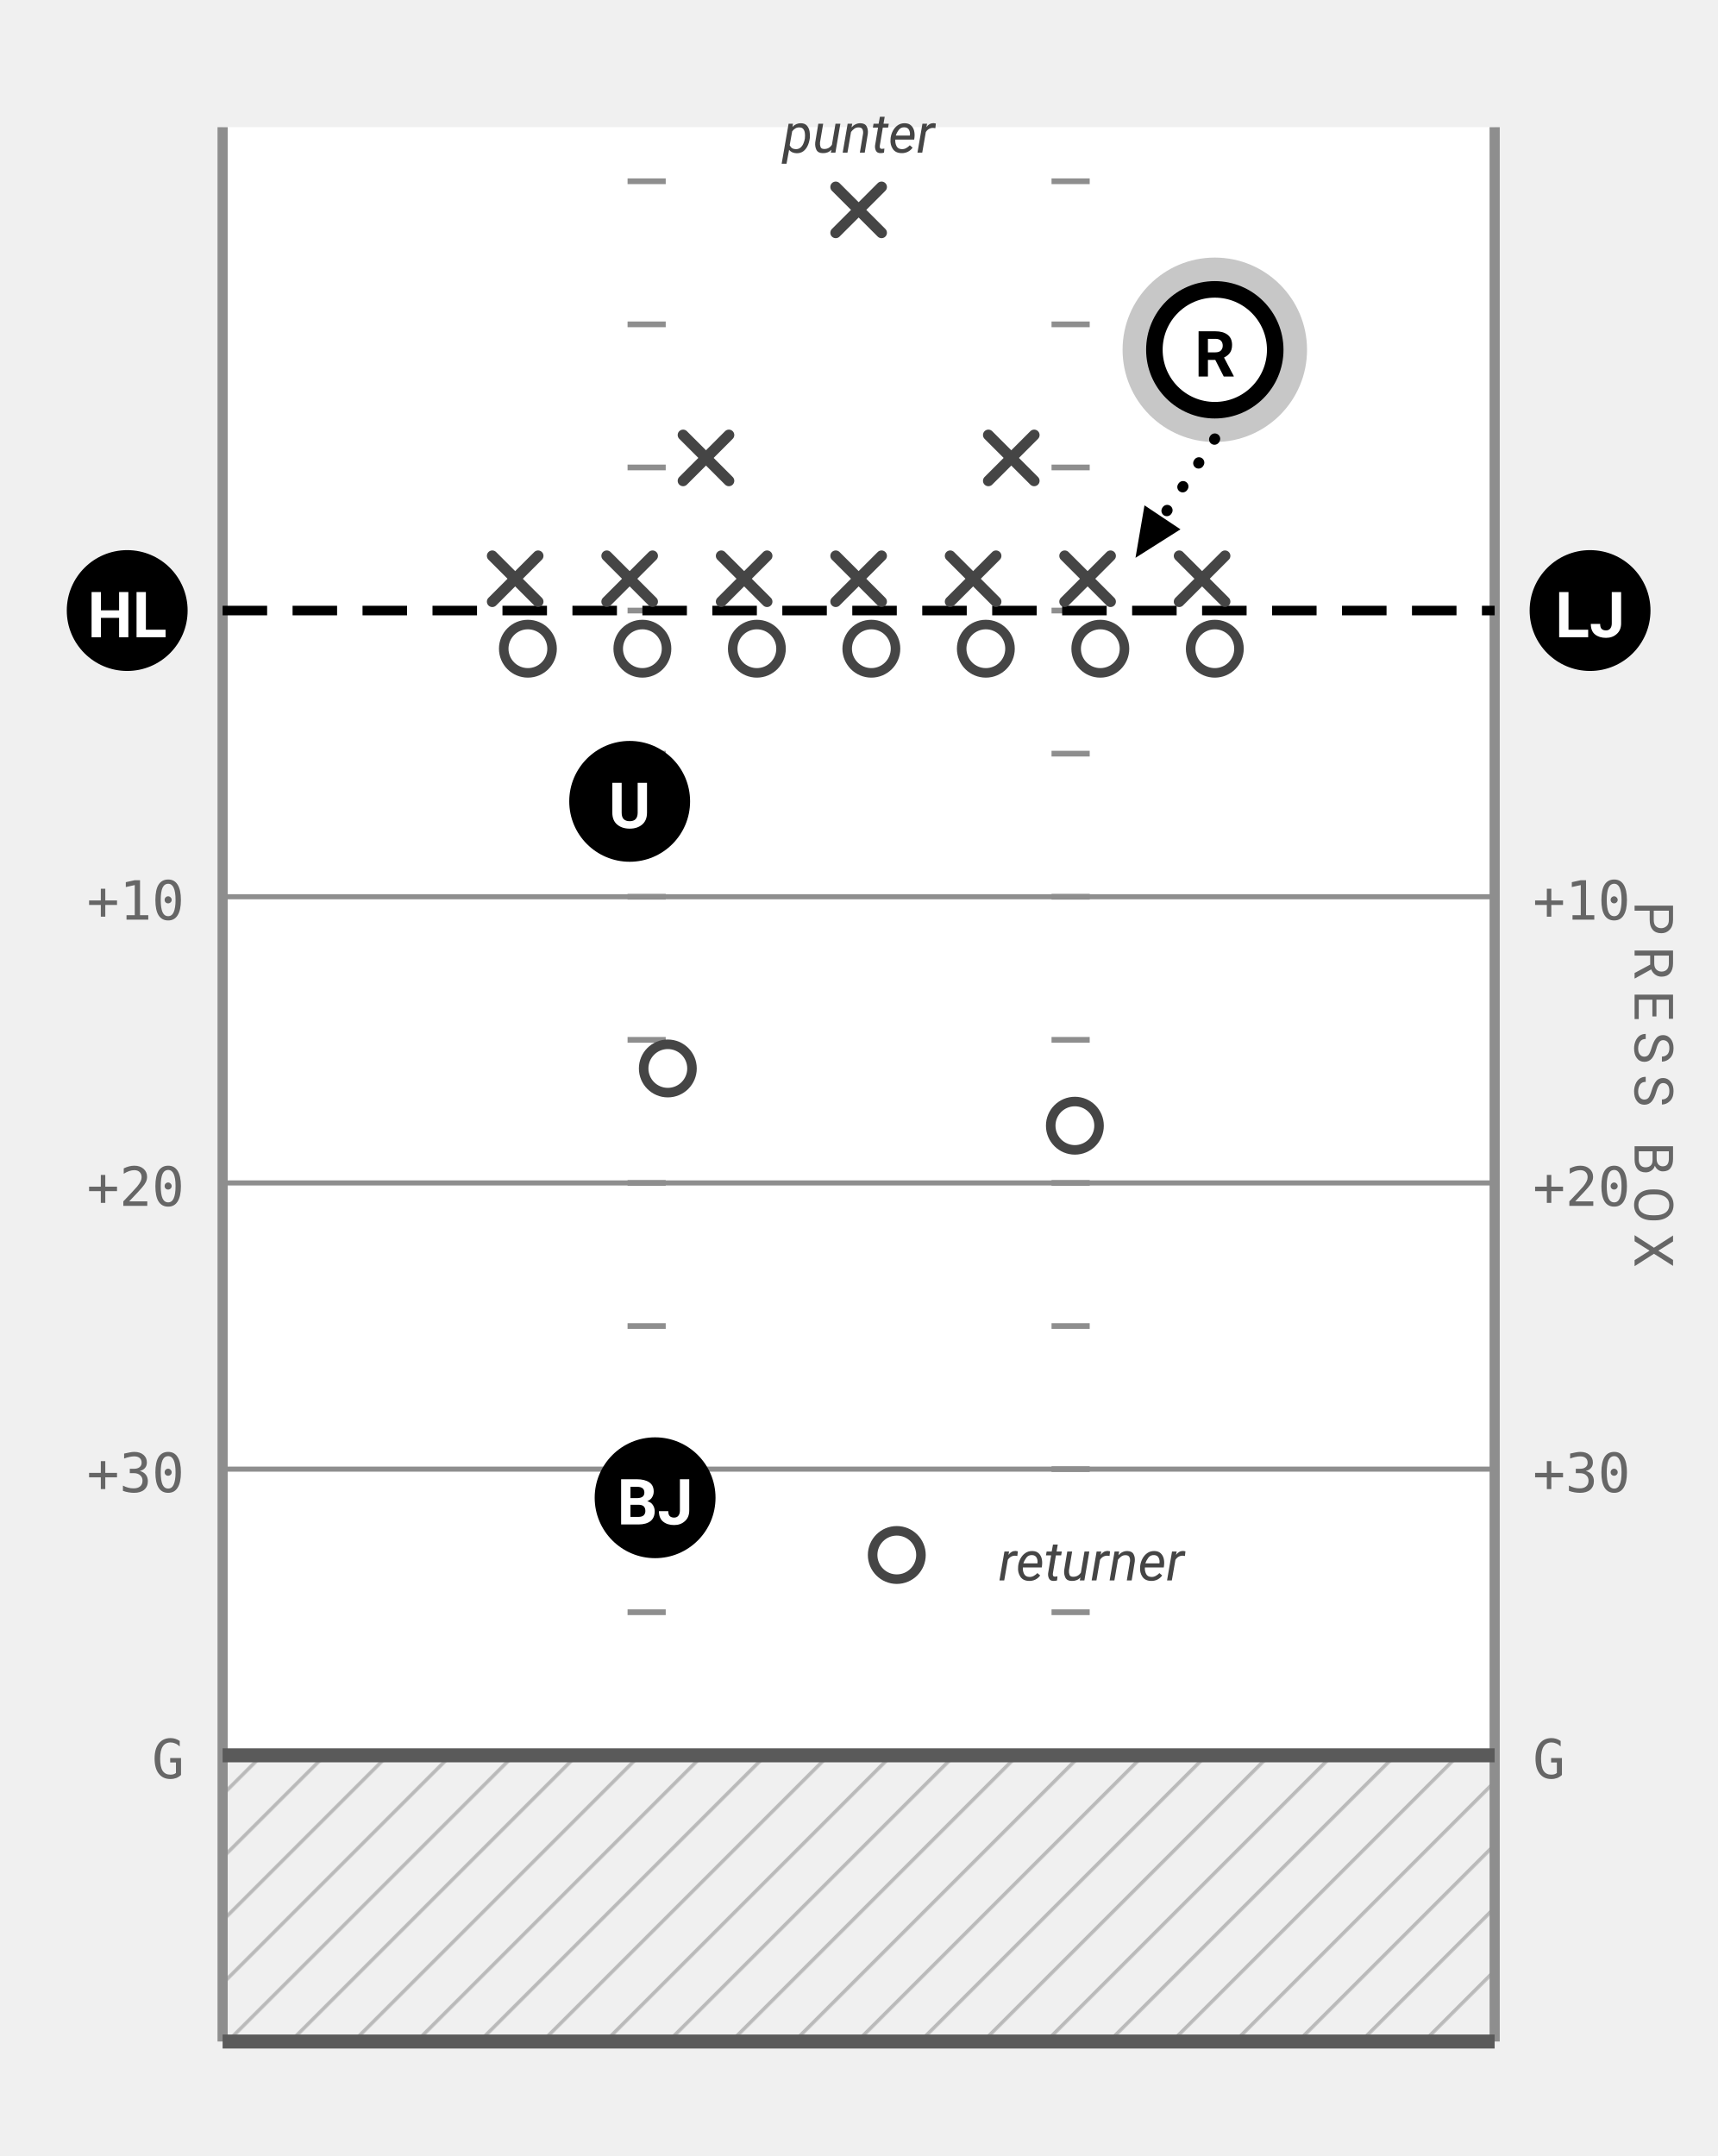
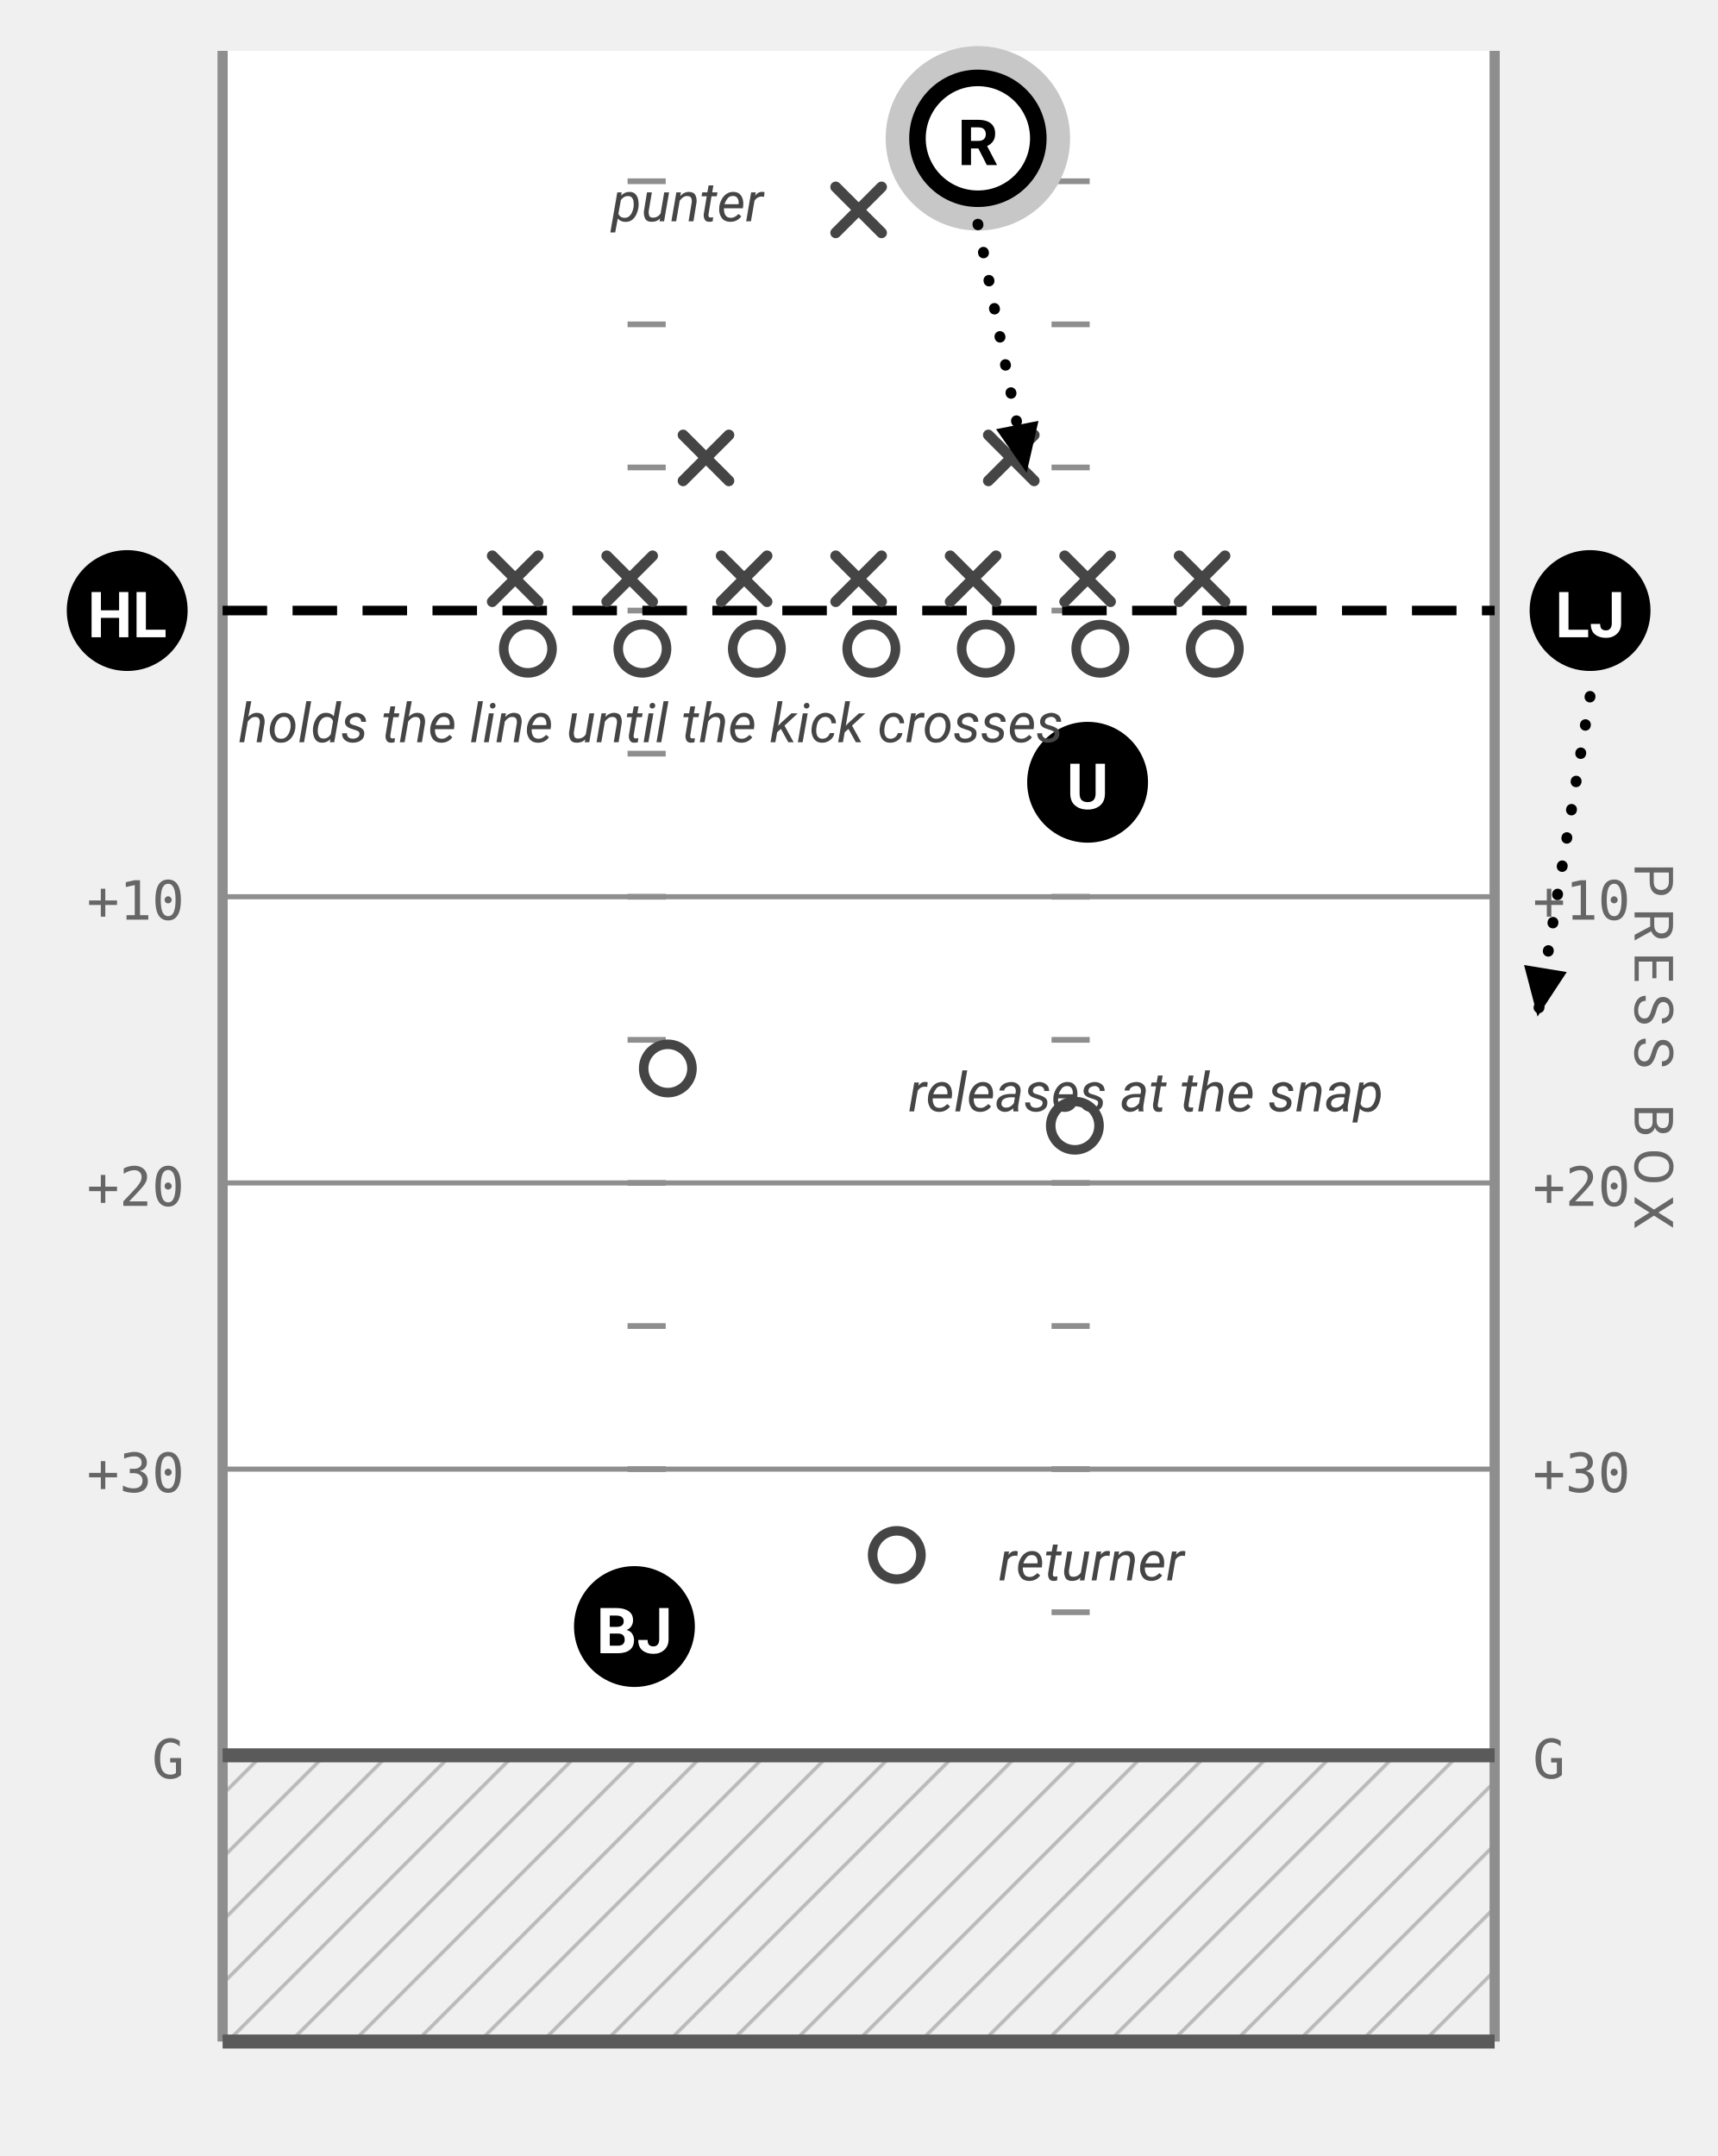
<svg xmlns="http://www.w3.org/2000/svg" viewBox="0 0 270 339" role="img" aria-label="Punt, crew of 5">
  <style>svg{font-family:system-ui,-apple-system,"Segoe UI",Roboto,"Helvetica Neue",Arial,sans-serif}
.turf{fill:#FFFFFF}
.ez{fill:url(#hz)}
.hl{stroke:#B8B8B8;stroke-width:1.15}
.sl{stroke:#8E8E8E;stroke-width:1.6;fill:none}
.yl{stroke:#8E8E8E;stroke-width:.8;fill:none}
.gl{stroke:#5A5A5A;stroke-width:2.2;fill:none}
.rl{stroke:#000000;stroke-width:1.5;stroke-dasharray:7 4;fill:none}
.hash{stroke:#8E8E8E;stroke-width:.9}
.post{stroke:#000000;stroke-width:3;fill:none;stroke-linecap:round}
.ylab{font-family:ui-monospace,Menlo,Consolas,monospace;font-size:8.5px;fill:#666666}
.ylab.end{text-anchor:end}
.ylab.start{text-anchor:start}
.pb{font-size:8.5px;letter-spacing:.2em;fill:#666666;text-anchor:middle;text-transform:uppercase}
.kp line{stroke:#454545;stroke-width:1.7;stroke-linecap:round}
.rp{fill:none;stroke:#454545;stroke-width:1.5}
.hat-b{fill:#000000}
.hat-w{fill:#FFFFFF;stroke:#000000;stroke-width:2.6}
.halo{fill:#C7C7C7}
.mk{font-size:10px;font-weight:600;text-anchor:middle}
.mk-l{fill:#FFFFFF}
.mk-d{fill:#000000}
.mv{stroke:#000000;stroke-width:1.7;fill:none;stroke-dasharray:.1 4.4;stroke-linecap:round}
.arh{fill:#000000}
.mvlab{font-size:8.4px;fill:#454545;text-anchor:middle;font-style:italic}
.note{font-size:8.6px;fill:#454545;font-style:italic}
.note.middle{text-anchor:middle}
.note.start{text-anchor:start}
.note.end{text-anchor:end}
.flagk{fill:#000000}
.flagt{stroke:#000000;stroke-width:1.4;stroke-linecap:round}</style>
  <defs>
    <pattern id="hz" width="7" height="7" patternUnits="userSpaceOnUse" patternTransform="rotate(45)">
      <line x1="0" y1="0" x2="0" y2="7" class="hl" />
    </pattern>
    <marker id="ar" viewBox="0 0 10 10" refX="8" refY="5" markerWidth="5" markerHeight="5" orient="auto-start-reverse">
      <path d="M0,1 L9,5 L0,9 z" class="arh" />
    </marker>
  </defs>
-   <rect x="35" y="20" width="200" height="256" class="turf" />
+   <rect x="35" y="8" width="200" height="268" class="turf" />
  <rect x="35" y="276" width="200" height="45" class="ez" />
  <line x1="98.67" y1="28.5" x2="104.67" y2="28.5" class="hash" />
  <line x1="165.33" y1="28.5" x2="171.33" y2="28.5" class="hash" />
  <line x1="98.67" y1="51" x2="104.67" y2="51" class="hash" />
  <line x1="165.33" y1="51" x2="171.33" y2="51" class="hash" />
  <line x1="98.67" y1="73.5" x2="104.67" y2="73.5" class="hash" />
  <line x1="165.33" y1="73.5" x2="171.33" y2="73.5" class="hash" />
  <line x1="98.67" y1="96" x2="104.67" y2="96" class="hash" />
  <line x1="165.33" y1="96" x2="171.33" y2="96" class="hash" />
  <line x1="98.67" y1="118.5" x2="104.67" y2="118.5" class="hash" />
  <line x1="165.33" y1="118.5" x2="171.33" y2="118.5" class="hash" />
  <line x1="98.67" y1="141" x2="104.67" y2="141" class="hash" />
  <line x1="165.33" y1="141" x2="171.33" y2="141" class="hash" />
  <line x1="98.67" y1="163.5" x2="104.67" y2="163.5" class="hash" />
  <line x1="165.33" y1="163.5" x2="171.33" y2="163.5" class="hash" />
  <line x1="98.67" y1="186" x2="104.67" y2="186" class="hash" />
  <line x1="165.33" y1="186" x2="171.33" y2="186" class="hash" />
  <line x1="98.67" y1="208.5" x2="104.67" y2="208.5" class="hash" />
  <line x1="165.33" y1="208.5" x2="171.33" y2="208.5" class="hash" />
  <line x1="98.67" y1="231" x2="104.67" y2="231" class="hash" />
  <line x1="165.33" y1="231" x2="171.33" y2="231" class="hash" />
  <line x1="98.67" y1="253.5" x2="104.67" y2="253.5" class="hash" />
  <line x1="165.33" y1="253.5" x2="171.33" y2="253.5" class="hash" />
  <line x1="98.67" y1="276" x2="104.67" y2="276" class="hash" />
  <line x1="165.33" y1="276" x2="171.33" y2="276" class="hash" />
-   <line x1="35" y1="20" x2="35" y2="321" class="sl" />
-   <line x1="235" y1="20" x2="235" y2="321" class="sl" />
+   <line x1="35" y1="8" x2="35" y2="321" class="sl" />
+   <line x1="235" y1="8" x2="235" y2="321" class="sl" />
  <line x1="35" y1="141" x2="235" y2="141" class="yl" />
  <text x="29" y="144.6" class="ylab end">+10</text>
  <text x="241" y="144.6" class="ylab start">+10</text>
  <line x1="35" y1="186" x2="235" y2="186" class="yl" />
  <text x="29" y="189.6" class="ylab end">+20</text>
  <text x="241" y="189.6" class="ylab start">+20</text>
  <line x1="35" y1="231" x2="235" y2="231" class="yl" />
  <text x="29" y="234.6" class="ylab end">+30</text>
  <text x="241" y="234.6" class="ylab start">+30</text>
  <line x1="35" y1="96" x2="235" y2="96" class="rl" />
  <text x="29" y="99.6" class="ylab end">LOS</text>
  <text x="241" y="99.6" class="ylab start">LOS</text>
  <line x1="35" y1="276" x2="235" y2="276" class="gl" />
  <text x="29" y="279.6" class="ylab end">G</text>
  <text x="241" y="279.6" class="ylab start">G</text>
  <line x1="35" y1="321" x2="235" y2="321" class="gl" />
-   <text x="257" y="170.5" class="pb" transform="rotate(90 257 170.5)">PRESS BOX</text>
+   <text x="257" y="164.5" class="pb" transform="rotate(90 257 164.5)">PRESS BOX</text>
  <g class="kp">
    <line x1="77.4" y1="87.4" x2="84.6" y2="94.6" />
    <line x1="77.4" y1="94.6" x2="84.6" y2="87.4" />
  </g>
  <g class="kp">
    <line x1="95.4" y1="87.4" x2="102.6" y2="94.6" />
    <line x1="95.4" y1="94.6" x2="102.6" y2="87.4" />
  </g>
  <g class="kp">
    <line x1="113.4" y1="87.4" x2="120.6" y2="94.6" />
    <line x1="113.4" y1="94.6" x2="120.6" y2="87.4" />
  </g>
  <g class="kp">
    <line x1="131.4" y1="87.4" x2="138.6" y2="94.6" />
    <line x1="131.4" y1="94.6" x2="138.6" y2="87.4" />
  </g>
  <g class="kp">
    <line x1="149.4" y1="87.4" x2="156.6" y2="94.6" />
    <line x1="149.4" y1="94.6" x2="156.6" y2="87.4" />
  </g>
  <g class="kp">
    <line x1="167.4" y1="87.4" x2="174.6" y2="94.6" />
    <line x1="167.4" y1="94.6" x2="174.6" y2="87.4" />
  </g>
  <g class="kp">
    <line x1="185.4" y1="87.4" x2="192.6" y2="94.6" />
    <line x1="185.4" y1="94.6" x2="192.6" y2="87.4" />
  </g>
  <g class="kp">
    <line x1="107.4" y1="68.4" x2="114.6" y2="75.6" />
    <line x1="107.4" y1="75.6" x2="114.6" y2="68.4" />
  </g>
  <g class="kp">
    <line x1="155.4" y1="68.4" x2="162.6" y2="75.6" />
    <line x1="155.4" y1="75.6" x2="162.6" y2="68.4" />
  </g>
  <g class="kp">
    <line x1="131.4" y1="29.4" x2="138.6" y2="36.6" />
    <line x1="131.4" y1="36.6" x2="138.6" y2="29.4" />
  </g>
  <circle cx="83" cy="102" r="3.8" class="rp" />
  <circle cx="101" cy="102" r="3.8" class="rp" />
  <circle cx="119" cy="102" r="3.8" class="rp" />
  <circle cx="137" cy="102" r="3.8" class="rp" />
  <circle cx="155" cy="102" r="3.8" class="rp" />
  <circle cx="173" cy="102" r="3.8" class="rp" />
  <circle cx="191" cy="102" r="3.8" class="rp" />
  <circle cx="105" cy="168" r="3.8" class="rp" />
  <circle cx="169" cy="177" r="3.8" class="rp" />
  <circle cx="141" cy="244.5" r="3.8" class="rp" />
  <g class="you">
-     <circle cx="191" cy="55" r="14.5" class="halo" />
-     <circle cx="191" cy="55" r="9.5" class="hat-w" />
-     <text x="191" y="59.2" class="mk mk-d">R</text>
+     <circle cx="153.75" cy="21.75" r="14.5" class="halo" />
+     <circle cx="153.75" cy="21.75" r="9.5" class="hat-w" />
+     <text x="153.75" y="25.95" class="mk mk-d">R</text>
  </g>
  <g>
-     <circle cx="99" cy="126" r="9.5" class="hat-b" />
-     <text x="99" y="130.2" class="mk mk-l">U</text>
+     <circle cx="171" cy="123" r="9.5" class="hat-b" />
+     <text x="171" y="127.2" class="mk mk-l">U</text>
  </g>
  <g>
    <circle cx="20" cy="96" r="9.5" class="hat-b" />
    <text x="20" y="100.2" class="mk mk-l">HL</text>
  </g>
  <g>
    <circle cx="250" cy="96" r="9.5" class="hat-b" />
    <text x="250" y="100.2" class="mk mk-l">LJ</text>
  </g>
  <g>
-     <circle cx="103" cy="235.5" r="9.5" class="hat-b" />
-     <text x="103" y="239.7" class="mk mk-l">BJ</text>
+     <circle cx="99.75" cy="255.75" r="9.5" class="hat-b" />
+     <text x="99.75" y="259.95" class="mk mk-l">BJ</text>
  </g>
-   <path d="M 191 69 L 179 87" class="mv" marker-end="url(#ar)" />
-   <text x="135" y="24" class="note middle">punter</text>
+   <path d="M 153.75 35.25 L 161.25 73.5" class="mv" marker-end="url(#ar)" />
+   <path d="M 250 109.5 L 241.88 159" class="mv" marker-end="url(#ar)" />
+   <text x="120" y="34.8" class="note end">punter</text>
  <text x="157" y="248.5" class="note start">returner</text>
+   <text x="217.5" y="174.75" class="note end">releases at the snap</text>
+   <text x="37.5" y="116.7" class="note start">holds the line until the kick crosses</text>
</svg>
